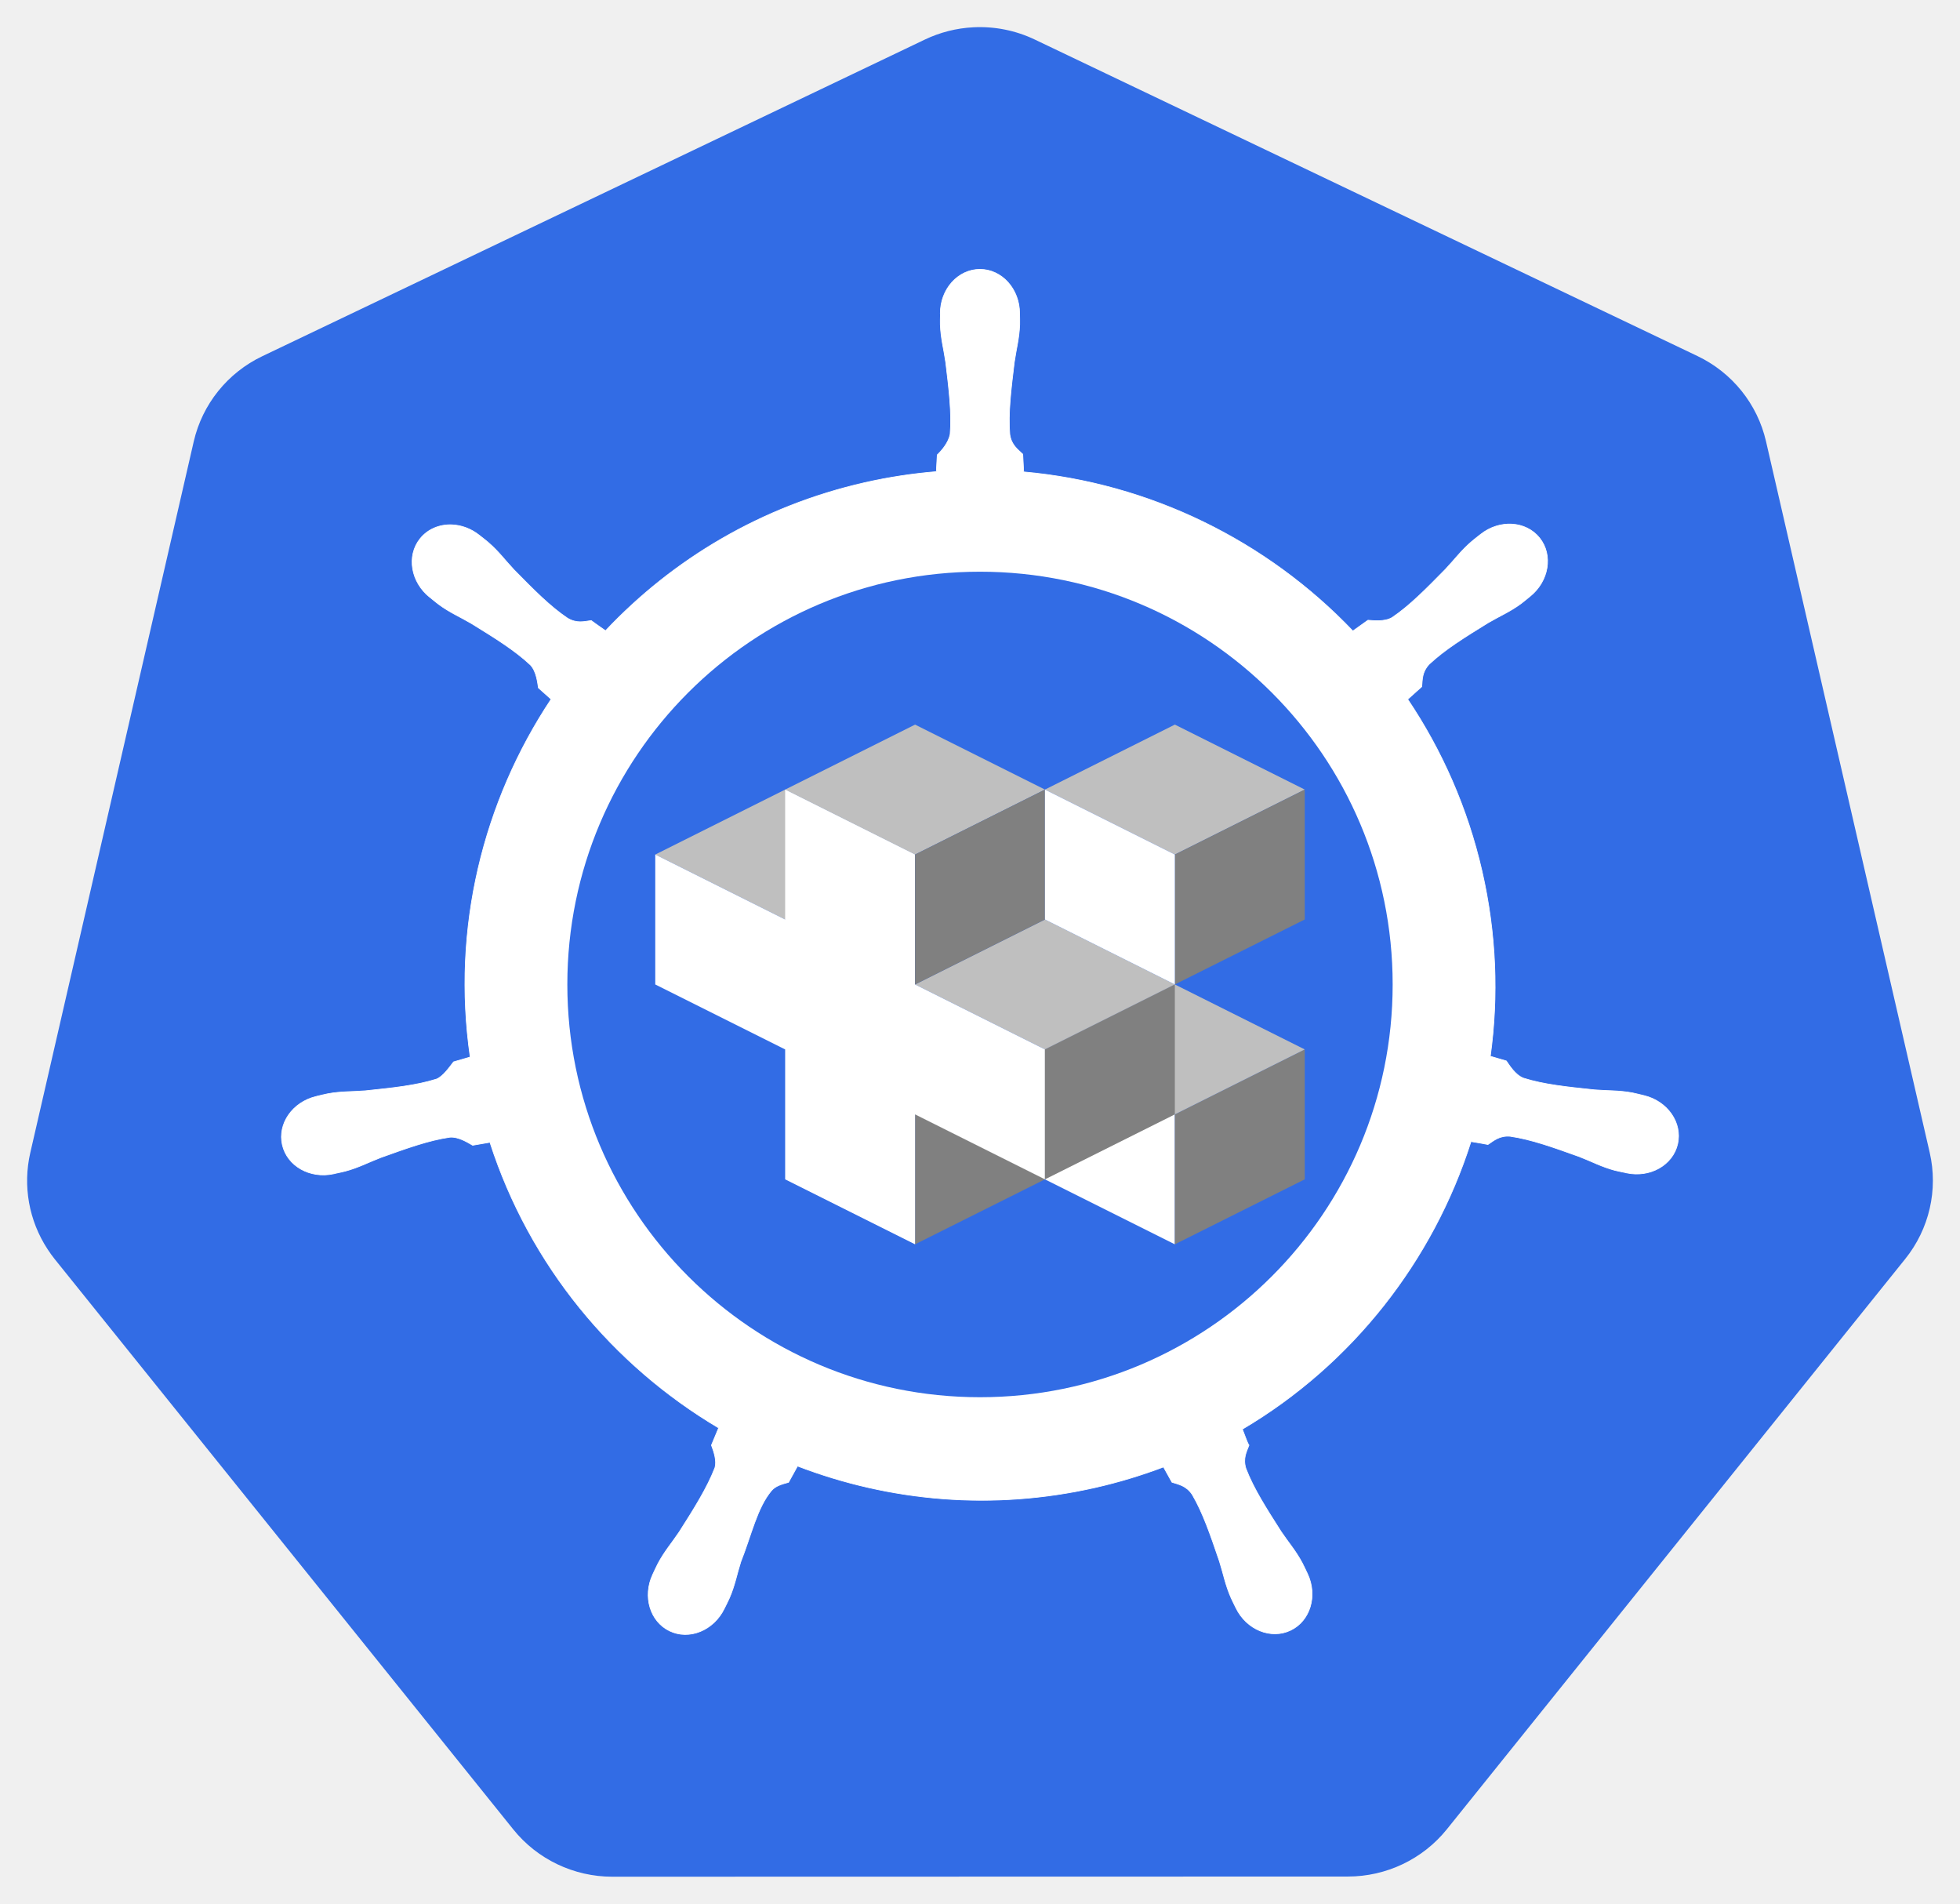
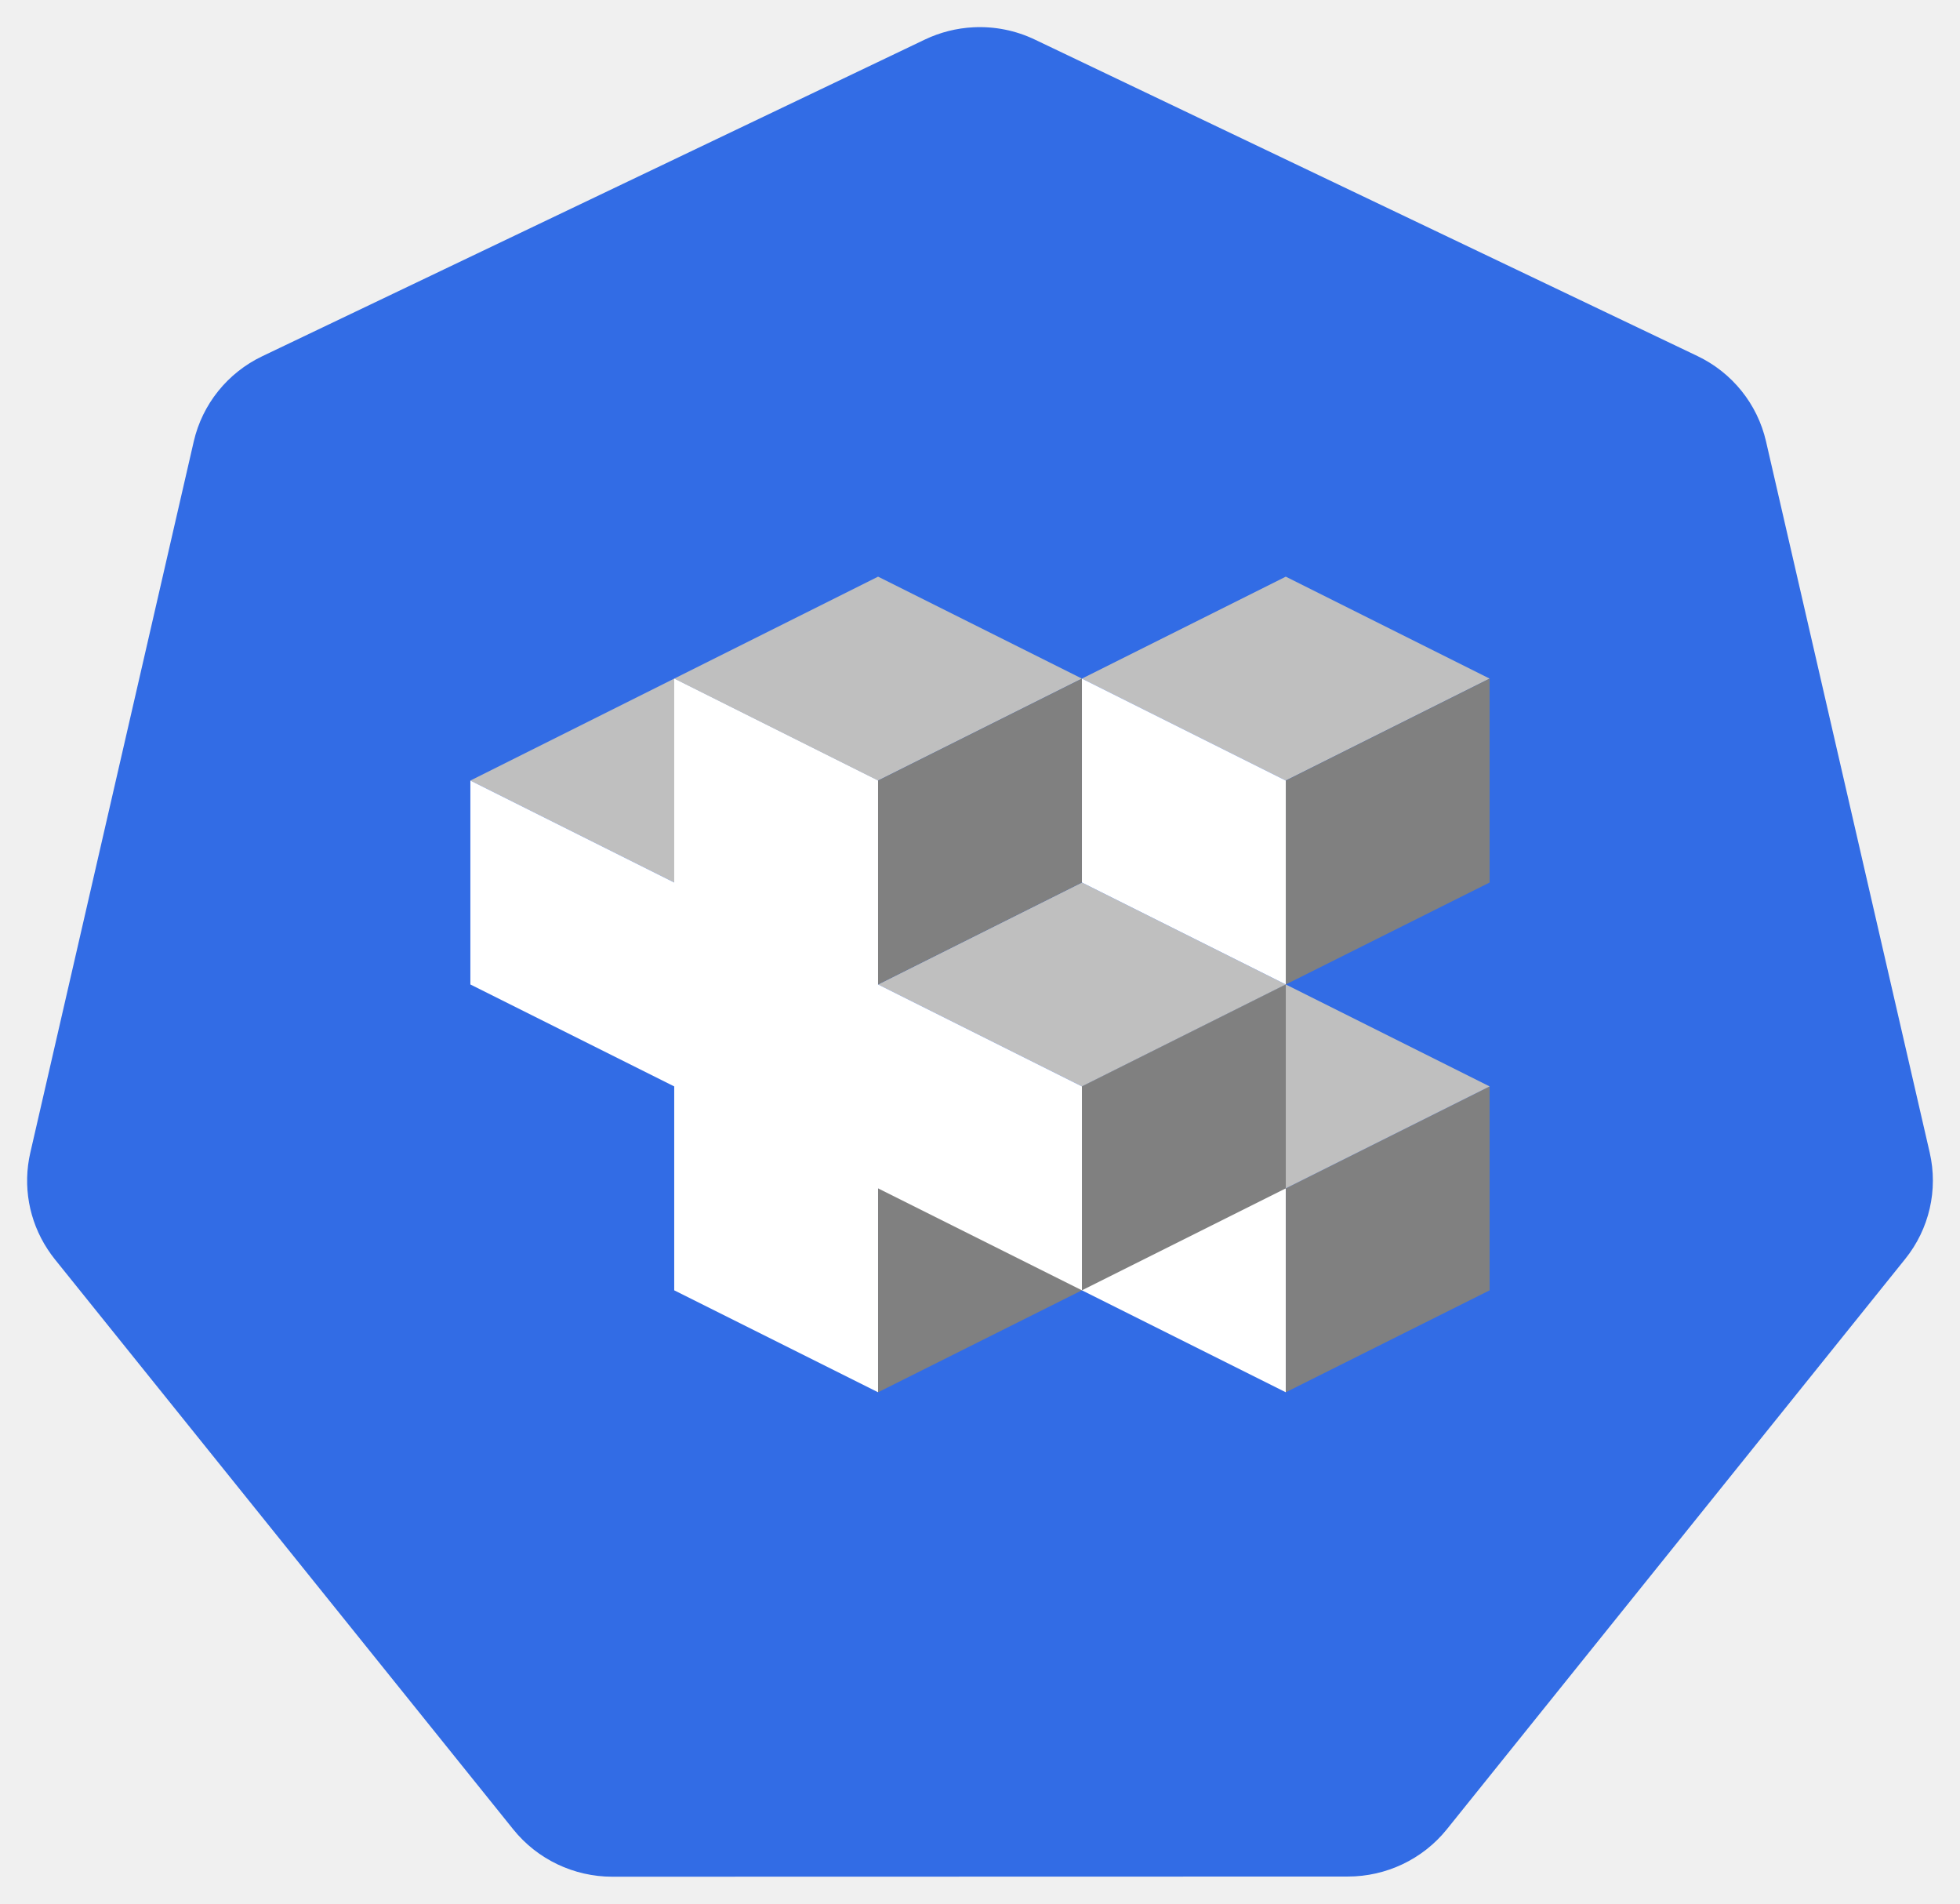
<svg xmlns="http://www.w3.org/2000/svg" version="1.1" id="svg2" height="701.966" width="722.846">
  <defs id="defs4" />
  <g transform="translate(-6.326094,-174.7524)" id="layer1">
    <g id="g3052">
      <path id="path3055" d="m 365.312,184.812 a 46.725,46.342 0 0 0 -17.906,4.531 l -244.344,116.75 a 46.725,46.342 0 0 0 -25.281,31.438 L 17.5,599.781 A 46.725,46.342 0 0 0 23.844,635.312 46.725,46.342 0 0 0 26.5,639 l 169.125,210.281 a 46.725,46.342 0 0 0 36.531,17.438 L 503.375,866.656 A 46.725,46.342 0 0 0 539.906,849.25 L 708.969,638.938 A 46.725,46.342 0 0 0 718,599.719 l -60.375,-262.25 a 46.725,46.342 0 0 0 -25.281,-31.438 l -244.375,-116.688 A 46.725,46.342 0 0 0 365.312,184.812 z" style="fill:#326ce5;fill-opacity:1;stroke:#ffffff;stroke-width:0;stroke-miterlimit:4;stroke-opacity:1;stroke-dasharray:none" />
-       <path style="font-size:medium;font-style:normal;font-variant:normal;font-weight:normal;font-stretch:normal;text-indent:0;text-align:start;text-decoration:none;line-height:normal;letter-spacing:normal;word-spacing:normal;text-transform:none;direction:ltr;block-progression:tb;writing-mode:lr-tb;text-anchor:start;baseline-shift:baseline;color:#000000;fill:#ffffff;fill-opacity:1;stroke:#ffffff;stroke-width:0.25;stroke-miterlimit:4;stroke-opacity:1;stroke-dasharray:none;marker:none;visibility:visible;display:inline;overflow:visible;enable-background:accumulate;font-family:Sans;-inkscape-font-specification:Sans" d="m 367.734,274.06 c -8.077,8.2e-4 -14.626,7.276 -14.625,16.25 1e-5,0.138 0.028,0.269 0.031,0.406 -0.012,1.219 -0.071,2.688 -0.031,3.75 0.193,5.176 1.321,9.137 2,13.906 1.23,10.207 2.261,18.667 1.625,26.531 -0.619,2.965 -2.803,5.677 -4.75,7.562 l -0.344,6.188 c -8.777,0.727 -17.612,2.059 -26.438,4.062 -37.975,8.622 -70.67,28.183 -95.562,54.594 -1.615,-1.102 -4.441,-3.129 -5.281,-3.75 -2.611,0.353 -5.25,1.158 -8.688,-0.844 -6.545,-4.406 -12.506,-10.487 -19.719,-17.812 -3.305,-3.504 -5.698,-6.841 -9.625,-10.219 -0.892,-0.767 -2.253,-1.805 -3.25,-2.594 -3.07,-2.448 -6.691,-3.724 -10.188,-3.844 -4.496,-0.154 -8.824,1.604 -11.656,5.156 -5.035,6.315 -3.423,15.968 3.594,21.562 0.071,0.057 0.147,0.101 0.219,0.156 0.964,0.782 2.145,1.783 3.031,2.438 4.167,3.077 7.973,4.651 12.125,7.094 8.747,5.402 15.998,9.881 21.75,15.281 2.246,2.394 2.639,6.613 2.938,8.438 l 4.688,4.188 c -25.093,37.764 -36.707,84.409 -29.844,131.938 l -6.125,1.781 c -1.614,2.085 -3.895,5.365 -6.281,6.344 -7.525,2.37 -15.994,3.241 -26.219,4.312 -4.8,0.399 -8.942,0.161 -14.031,1.125 -1.12,0.212 -2.681,0.619 -3.906,0.906 -0.043,0.009 -0.082,0.022 -0.125,0.031 -0.067,0.015 -0.155,0.048 -0.219,0.062 -8.62,2.083 -14.158,10.006 -12.375,17.812 1.783,7.808 10.203,12.557 18.875,10.688 0.063,-0.014 0.153,-0.017 0.219,-0.031 0.098,-0.022 0.184,-0.07 0.281,-0.094 1.209,-0.265 2.724,-0.561 3.781,-0.844 5.003,-1.34 8.627,-3.308 13.125,-5.031 9.677,-3.471 17.692,-6.37 25.5,-7.5 3.261,-0.255 6.697,2.012 8.406,2.969 l 6.375,-1.094 c 14.67,45.483 45.414,82.245 84.344,105.312 l -2.656,6.375 c 0.957,2.475 2.013,5.825 1.3,8.269 -2.839,7.361 -7.701,15.131 -13.238,23.793 -2.681,4.002 -5.425,7.108 -7.844,11.688 -0.579,1.096 -1.316,2.779 -1.875,3.938 -3.759,8.042 -1.002,17.305 6.219,20.781 7.266,3.498 16.284,-0.191 20.188,-8.25 0.006,-0.011 0.026,-0.02 0.031,-0.031 0.004,-0.009 -0.004,-0.022 0,-0.031 0.556,-1.143 1.344,-2.644 1.812,-3.719 2.072,-4.747 2.762,-8.815 4.219,-13.406 3.87,-9.72 5.996,-19.919 11.323,-26.274 1.459,-1.74 3.837,-2.409 6.302,-3.07 l 3.312,-6 c 33.938,13.027 71.927,16.522 109.875,7.906 8.657,-1.966 17.014,-4.509 25.094,-7.562 0.931,1.651 2.661,4.826 3.125,5.625 2.506,0.815 5.24,1.236 7.469,4.531 3.985,6.809 6.711,14.864 10.031,24.594 1.457,4.591 2.178,8.659 4.25,13.406 0.472,1.082 1.256,2.605 1.812,3.75 3.895,8.085 12.942,11.787 20.219,8.281 7.22,-3.478 9.98,-12.74 6.219,-20.781 -0.559,-1.158 -1.327,-2.842 -1.906,-3.938 -2.419,-4.58 -5.163,-7.654 -7.844,-11.656 -5.537,-8.662 -10.13,-15.858 -12.969,-23.219 -1.187,-3.797 0.2,-6.158 1.125,-8.625 -0.554,-0.635 -1.739,-4.22 -2.438,-5.906 40.457,-23.888 70.299,-62.021 84.312,-106.062 1.892,0.297 5.182,0.879 6.25,1.094 2.2,-1.451 4.222,-3.344 8.188,-3.031 7.808,1.129 15.823,4.03 25.5,7.5 4.498,1.723 8.122,3.723 13.125,5.062 1.057,0.283 2.572,0.547 3.781,0.812 0.097,0.024 0.183,0.071 0.281,0.094 0.065,0.015 0.156,0.017 0.219,0.031 8.672,1.867 17.094,-2.879 18.875,-10.688 1.781,-7.807 -3.754,-15.732 -12.375,-17.812 -1.254,-0.285 -3.032,-0.769 -4.25,-1 -5.089,-0.964 -9.231,-0.726 -14.031,-1.125 -10.225,-1.071 -18.694,-1.943 -26.219,-4.312 -3.068,-1.19 -5.251,-4.841 -6.313,-6.344 l -5.906,-1.719 c 3.062,-22.154 2.237,-45.211 -3.062,-68.281 -5.348,-23.285 -14.8,-44.581 -27.406,-63.344 1.515,-1.377 4.376,-3.911 5.188,-4.656 0.237,-2.624 0.033,-5.376 2.75,-8.281 5.751,-5.401 13.003,-9.879 21.75,-15.281 4.152,-2.443 7.99,-4.017 12.156,-7.094 0.942,-0.696 2.229,-1.798 3.219,-2.594 7.015,-5.596 8.631,-15.248 3.594,-21.562 -5.037,-6.314 -14.797,-6.909 -21.812,-1.312 -0.999,0.791 -2.354,1.823 -3.25,2.594 -3.926,3.378 -6.351,6.714 -9.656,10.219 -7.212,7.326 -13.174,13.438 -19.719,17.844 -2.836,1.651 -6.99,1.08 -8.875,0.969 l -5.562,3.969 c -31.719,-33.261 -74.905,-54.525 -121.406,-58.656 -0.13,-1.949 -0.3,-5.471 -0.344,-6.531 -1.904,-1.822 -4.203,-3.377 -4.781,-7.312 -0.636,-7.864 0.426,-16.325 1.656,-26.531 0.679,-4.769 1.807,-8.73 2,-13.906 0.044,-1.177 -0.026,-2.884 -0.031,-4.156 -9.6e-4,-8.974 -6.548,-16.251 -14.625,-16.25 z m -18.312,113.438 -4.344,76.719 -0.312,0.156 c -0.291,6.863 -5.94,12.344 -12.875,12.344 -2.841,0 -5.463,-0.912 -7.594,-2.469 l -0.125,0.062 -62.906,-44.594 c 19.334,-19.011 44.063,-33.06 72.562,-39.531 5.206,-1.182 10.41,-2.059 15.594,-2.688 z m 36.656,0 c 33.273,4.092 64.045,19.159 87.625,42.25 l -62.5,44.312 -0.219,-0.094 c -5.547,4.052 -13.363,3.046 -17.688,-2.375 -1.771,-2.221 -2.701,-4.832 -2.812,-7.469 l -0.062,-0.031 z m -147.625,70.875 57.438,51.375 -0.062,0.312 c 5.184,4.507 5.949,12.328 1.625,17.75 -1.771,2.221 -4.142,3.711 -6.688,4.406 l -0.062,0.25 -73.625,21.25 c -3.747,-34.265 4.329,-67.574 21.375,-95.344 z m 258.156,0.031 c 8.534,13.833 14.997,29.282 18.844,46.031 3.801,16.548 4.755,33.067 3.188,49.031 l -74,-21.312 -0.062,-0.312 c -6.627,-1.811 -10.699,-8.552 -9.156,-15.312 0.632,-2.77 2.102,-5.113 4.094,-6.844 l -0.031,-0.156 57.125,-51.125 z m -140.656,55.312 23.531,0 14.625,18.281 -5.25,22.812 -21.125,10.156 -21.188,-10.188 -5.25,-22.812 z m 75.438,62.562 c 1,-0.051 1.996,0.04 2.969,0.219 l 0.125,-0.156 76.156,12.875 c -11.146,31.313 -32.473,58.44 -60.969,76.594 l -29.562,-71.406 0.094,-0.125 c -2.716,-6.31 0.002,-13.71 6.25,-16.719 1.6,-0.77 3.271,-1.197 4.938,-1.281 z m -127.906,0.312 c 5.812,0.082 11.025,4.115 12.375,10.031 0.632,2.77 0.325,5.514 -0.719,7.938 l 0.219,0.281 -29.25,70.688 c -27.347,-17.549 -49.129,-43.824 -60.781,-76.062 l 75.5,-12.812 0.125,0.156 c 0.845,-0.155 1.701,-0.23 2.531,-0.219 z m 63.781,30.969 c 2.024,-0.074 4.079,0.341 6.031,1.281 2.56,1.233 4.537,3.173 5.781,5.5 l 0.281,0 37.219,67.25 c -4.83,1.619 -9.796,3.003 -14.875,4.156 -28.465,6.463 -56.839,4.505 -82.531,-4.25 l 37.125,-67.125 0.062,0 c 2.228,-4.164 6.452,-6.649 10.906,-6.812 z" id="path3059" />
      <circle r="152.188" cy="537.736" cx="367.749" id="path255" style="fill:#326ce5;fill-rule:evenodd;fill-opacity:1" />
-       <g transform="matrix(1.197647,0,0,1.197647,-63.53991,-108.2875)" id="g1269">
+       <g transform="matrix(1.879528,0,0,1.879528,-309.0945,-476.1013)" id="g1269">
        <path id="path4786-1" d="m 420.114,619.41 -40,-20 v -40 l 40,20 z" style="fill:#ffffff;fill-opacity:1;fill-rule:evenodd;stroke:none;stroke-width:1px;stroke-linecap:butt;stroke-linejoin:miter;stroke-opacity:1" />
        <path id="path4670-5" d="m 340.114,619.41 v -40 l 40,-20 v 40 z" style="fill:#808080;fill-opacity:1;fill-rule:evenodd;stroke:none;stroke-width:1px;stroke-linecap:butt;stroke-linejoin:miter;stroke-opacity:1" />
        <path id="path4653-7" d="m 260.114,499.41 40,-20 40,20 -40,20 z" style="fill:#bfbfbf;fill-opacity:1;fill-rule:evenodd;stroke:none;stroke-width:1px;stroke-linecap:butt;stroke-linejoin:miter;stroke-opacity:1" />
        <path id="path4653" d="m 300.114,479.41 40,-20 40,20 -40,20 z" style="fill:#bfbfbf;fill-opacity:1;fill-rule:evenodd;stroke:none;stroke-width:1px;stroke-linecap:butt;stroke-linejoin:miter;stroke-opacity:1" />
        <path id="path4653-3" d="m 340.114,539.41 40,-20 40,20 -40,20 z" style="fill:#bfbfbf;fill-opacity:1;fill-rule:evenodd;stroke:none;stroke-width:1px;stroke-linecap:butt;stroke-linejoin:miter;stroke-opacity:1" />
        <path id="path4653-35" d="m 380.114,479.41 40,-20 40,20 -40,20 z" style="fill:#bfbfbf;fill-opacity:1;fill-rule:evenodd;stroke:none;stroke-width:1px;stroke-linecap:butt;stroke-linejoin:miter;stroke-opacity:1" />
        <path id="path4670-6-6" d="M 420.114,539.41 V 499.411 l 40,-20 v 40 z" style="fill:#808080;fill-opacity:1;fill-rule:evenodd;stroke:none;stroke-width:1px;stroke-linecap:butt;stroke-linejoin:miter;stroke-opacity:1" />
        <path id="path4670-6-6-2" d="m 420.114,619.41 v -40 l 40,-20 v 40 z" style="fill:#808080;fill-opacity:1;fill-rule:evenodd;stroke:none;stroke-width:1px;stroke-linecap:butt;stroke-linejoin:miter;stroke-opacity:1" />
        <path id="path4653-35-9" d="m 380.114,559.41 40,-20 40,20 -40,20 z" style="fill:#bfbfbf;fill-opacity:1;fill-rule:evenodd;stroke:none;stroke-width:1px;stroke-linecap:butt;stroke-linejoin:miter;stroke-opacity:1" />
        <path id="path3846" d="m 260.114,539.41 40,20 v 40 l 40,20 v -40 l 40,20 v -40 l -40,-20 v -40 l -40,-20 v 40 l -40,-20 z" style="fill:#ffffff;fill-opacity:1;fill-rule:evenodd;stroke:none;stroke-width:1px;stroke-linecap:butt;stroke-linejoin:miter;stroke-opacity:1" />
        <path id="path4670-6" d="m 380.114,599.41 v -40 l 40,-20 v 40 z" style="fill:#808080;fill-opacity:1;fill-rule:evenodd;stroke:none;stroke-width:1px;stroke-linecap:butt;stroke-linejoin:miter;stroke-opacity:1" />
        <path id="path4670" d="m 340.114,539.41 v -40 l 40,-20 v 40 z" style="fill:#808080;fill-opacity:1;fill-rule:evenodd;stroke:none;stroke-width:1px;stroke-linecap:butt;stroke-linejoin:miter;stroke-opacity:1" />
        <path id="path4786" d="m 420.114,539.41 -40,-20 v -40 l 40,20 z" style="fill:#ffffff;fill-opacity:1;fill-rule:evenodd;stroke:none;stroke-width:1px;stroke-linecap:butt;stroke-linejoin:miter;stroke-opacity:1" />
      </g>
    </g>
  </g>
</svg>
